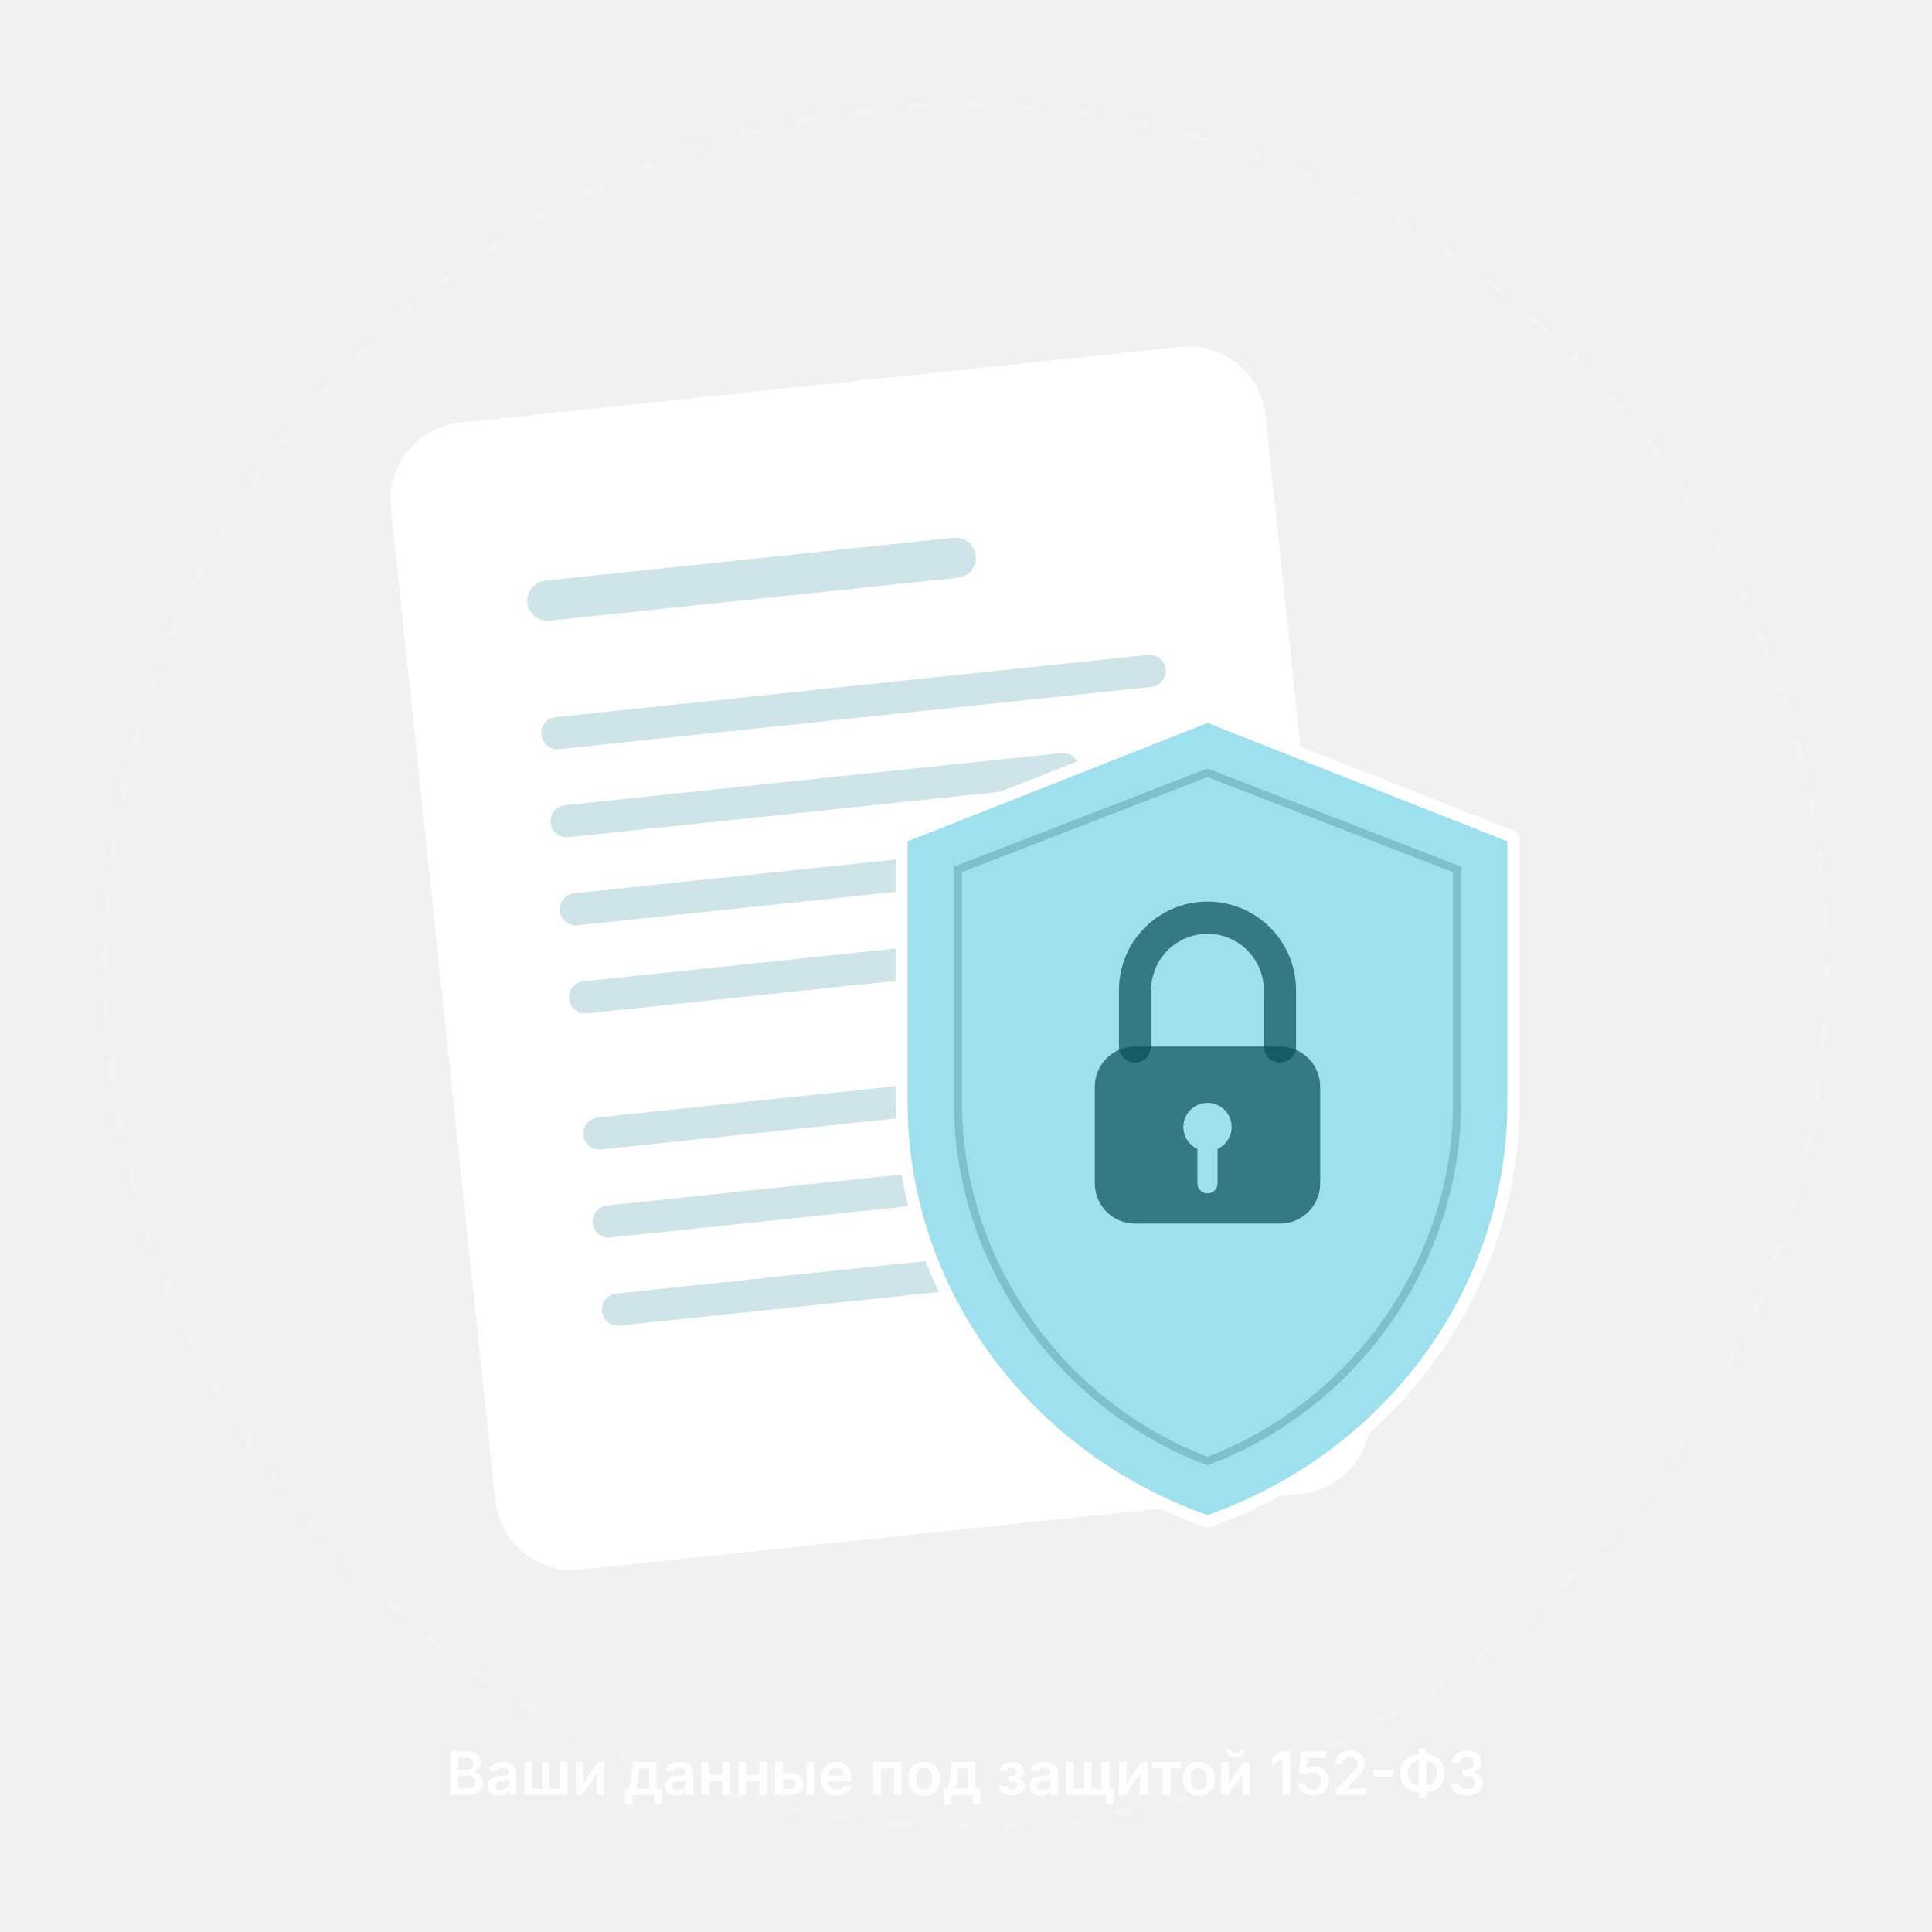
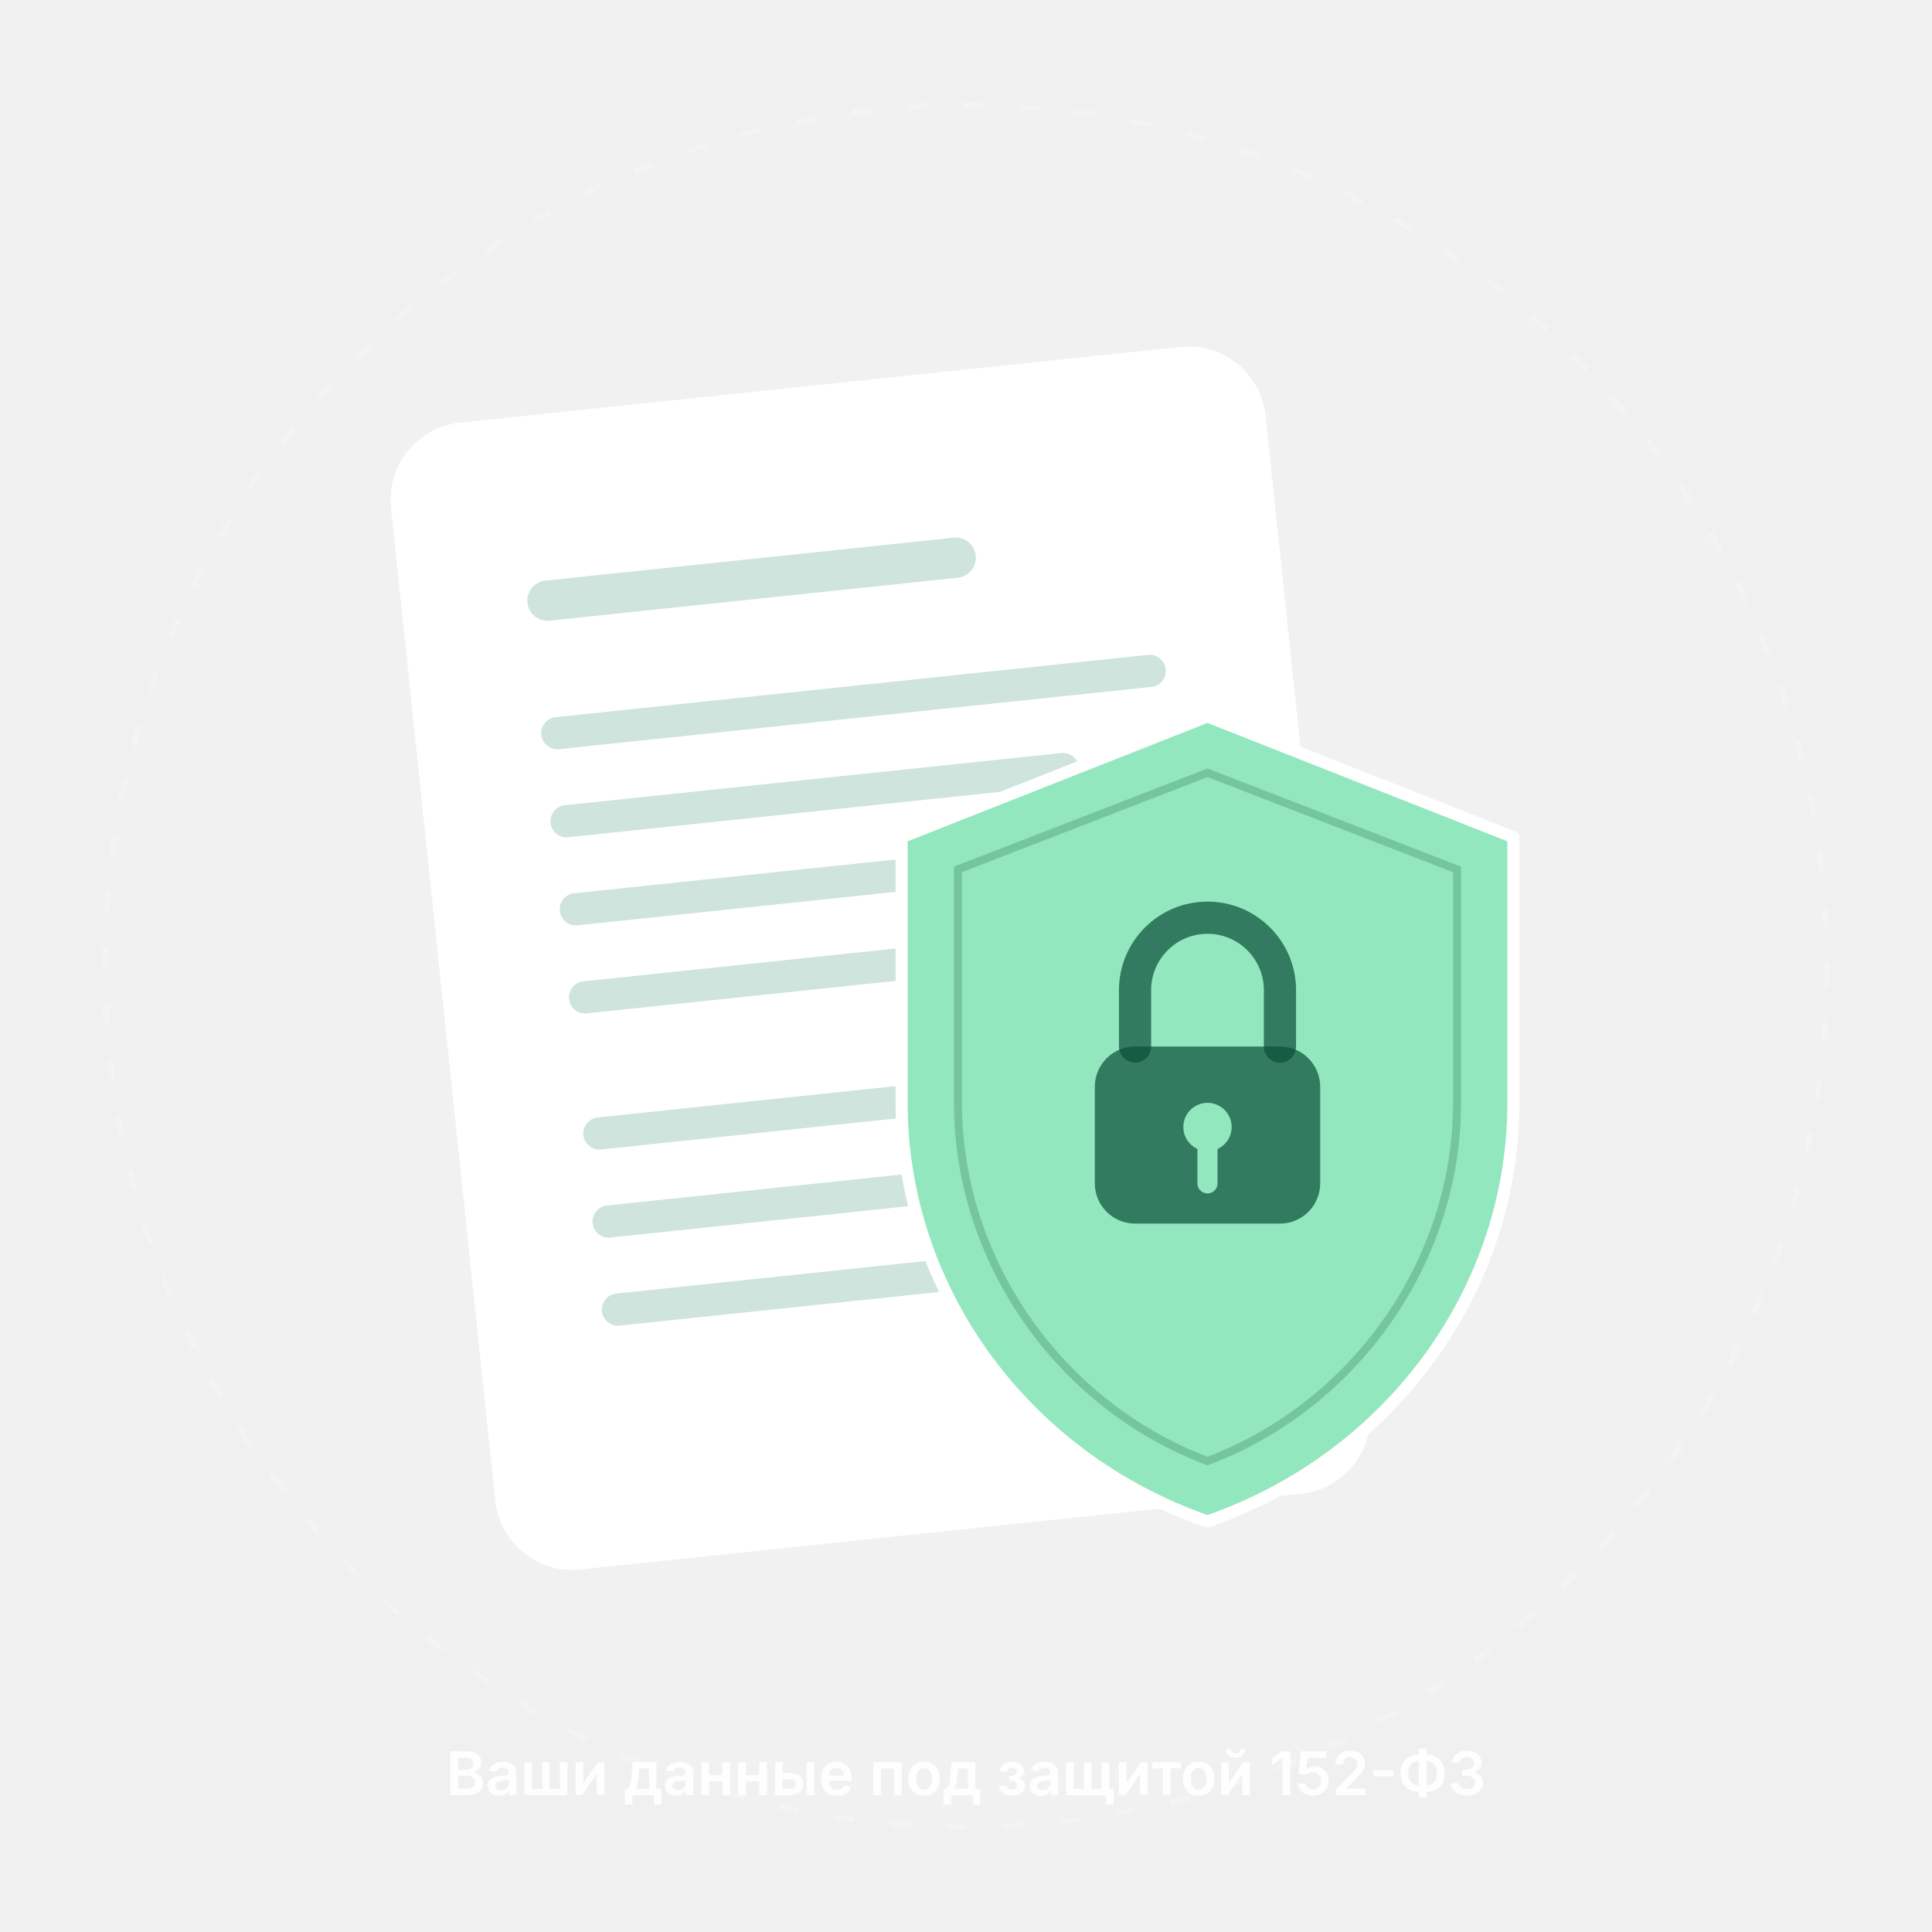
<svg xmlns="http://www.w3.org/2000/svg" viewBox="0 0 480 480" role="img" aria-label="Политика конфиденциальности: защита персональных данных пациента">
  <circle cx="240" cy="240" r="214" fill="#fff" opacity=".07" />
  <circle cx="240" cy="240" r="214" fill="none" stroke="#fff" stroke-opacity=".18" stroke-width="1.5" stroke-dasharray="5 9" />
  <g transform="rotate(-6 220 250)">
    <rect x="112" y="96" width="216" height="284" rx="18" fill="#fff" stroke="#fff" stroke-width="2.5" />
-     <g fill="#0D7C8C" fill-opacity=".2">
+     <g fill="#0C7A55" fill-opacity=".2">
      <rect x="142" y="136" width="112" height="10" rx="5" />
      <rect x="142" y="170" width="156" height="8" rx="4" />
      <rect x="142" y="192" width="132" height="8" rx="4" />
      <rect x="142" y="214" width="156" height="8" rx="4" />
      <rect x="142" y="236" width="98" height="8" rx="4" />
      <rect x="142" y="270" width="156" height="8" rx="4" />
      <rect x="142" y="292" width="120" height="8" rx="4" />
      <rect x="142" y="314" width="146" height="8" rx="4" />
    </g>
  </g>
  <g transform="translate(300,286)">
-     <path d="M0-108 76-78v66c0 46-30 88-76 104-46-16-76-58-76-104v-66z" fill="#9FE0EE" stroke="#fff" stroke-width="3" stroke-linejoin="round" />
-     <path d="M0-94 62-70v58c0 39-25 75-62 89-37-14-62-50-62-89v-58z" fill="none" stroke="#0B4E5A" stroke-opacity=".22" stroke-width="2" />
-     <path d="M-18-26v-14a18 18 0 0 1 36 0v14" fill="none" stroke="#0B4E5A" stroke-opacity=".7" stroke-width="8" stroke-linecap="round" />
-     <rect x="-28" y="-26" width="56" height="44" rx="10" fill="#0B4E5A" fill-opacity=".7" />
-     <circle cx="0" cy="-6" r="6" fill="#9FE0EE" />
-     <path d="M0-2v10" stroke="#9FE0EE" stroke-width="5" stroke-linecap="round" />
+     <path d="M0-108 76-78v66c0 46-30 88-76 104-46-16-76-58-76-104v-66z" fill="#93E7BE" stroke="#fff" stroke-width="3" stroke-linejoin="round" />
+     <path d="M0-94 62-70v58c0 39-25 75-62 89-37-14-62-50-62-89v-58z" fill="none" stroke="#0A4D38" stroke-opacity=".22" stroke-width="2" />
+     <path d="M-18-26v-14a18 18 0 0 1 36 0v14" fill="none" stroke="#0A4D38" stroke-opacity=".7" stroke-width="8" stroke-linecap="round" />
+     <rect x="-28" y="-26" width="56" height="44" rx="10" fill="#0A4D38" fill-opacity=".7" />
+     <circle cx="0" cy="-6" r="6" fill="#93E7BE" />
+     <path d="M0-2v10" stroke="#93E7BE" stroke-width="5" stroke-linecap="round" />
  </g>
  <text x="240" y="446" text-anchor="middle" fill="#fff" fill-opacity=".92" font-family="system-ui,-apple-system,'Segoe UI',sans-serif" font-size="15" font-weight="600">Ваши данные под защитой 152-ФЗ</text>
</svg>
